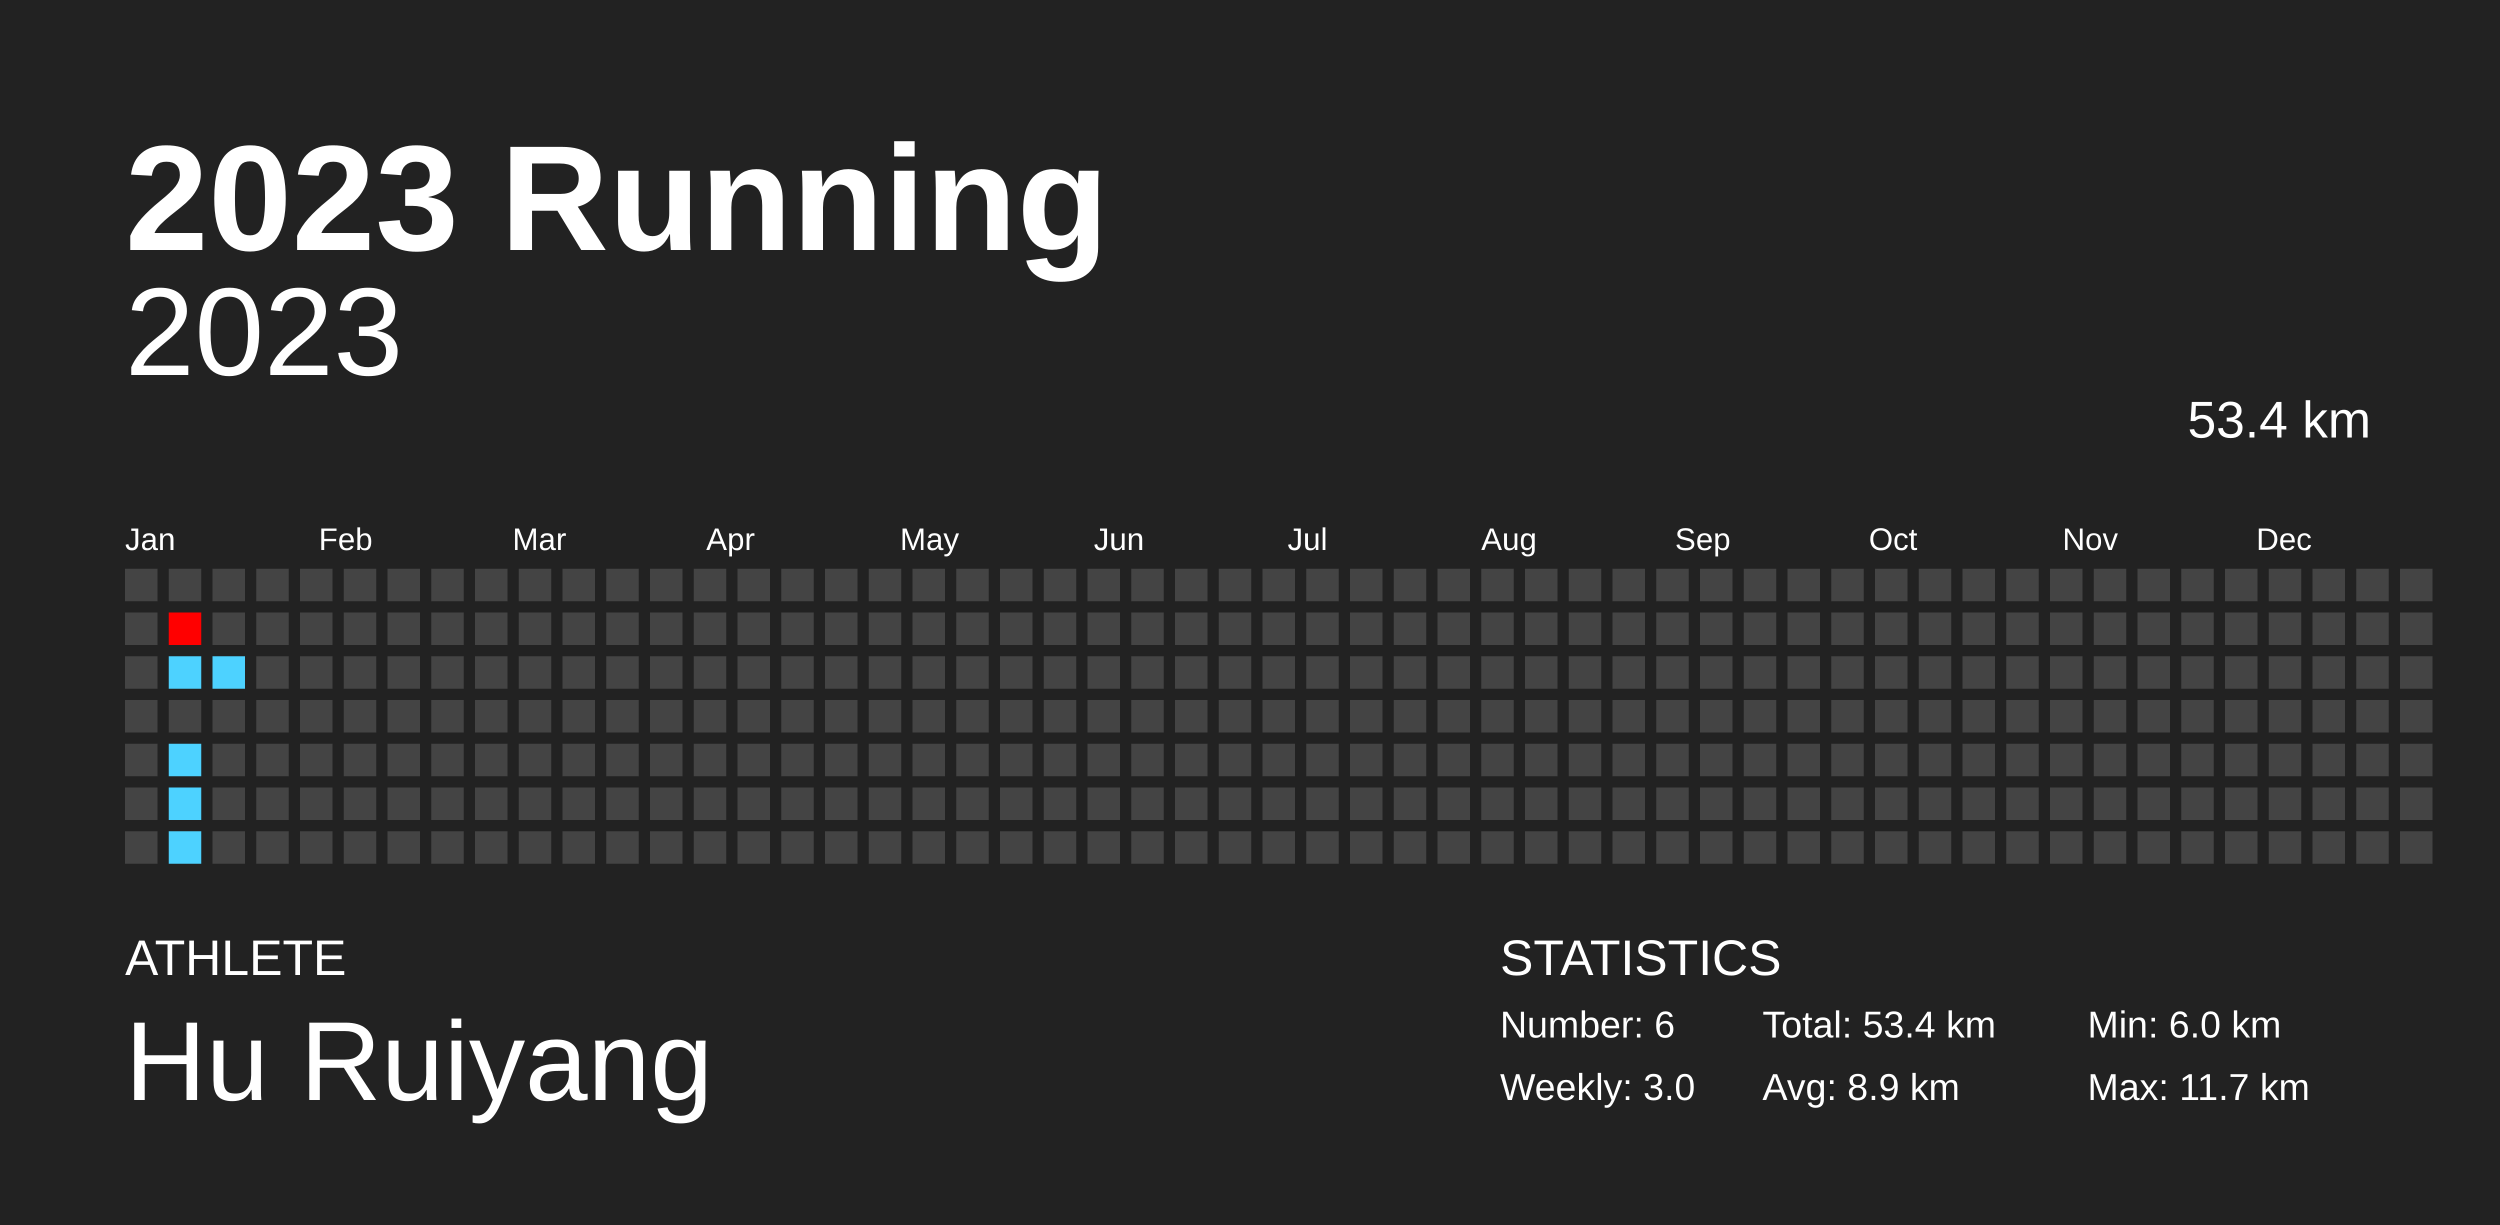
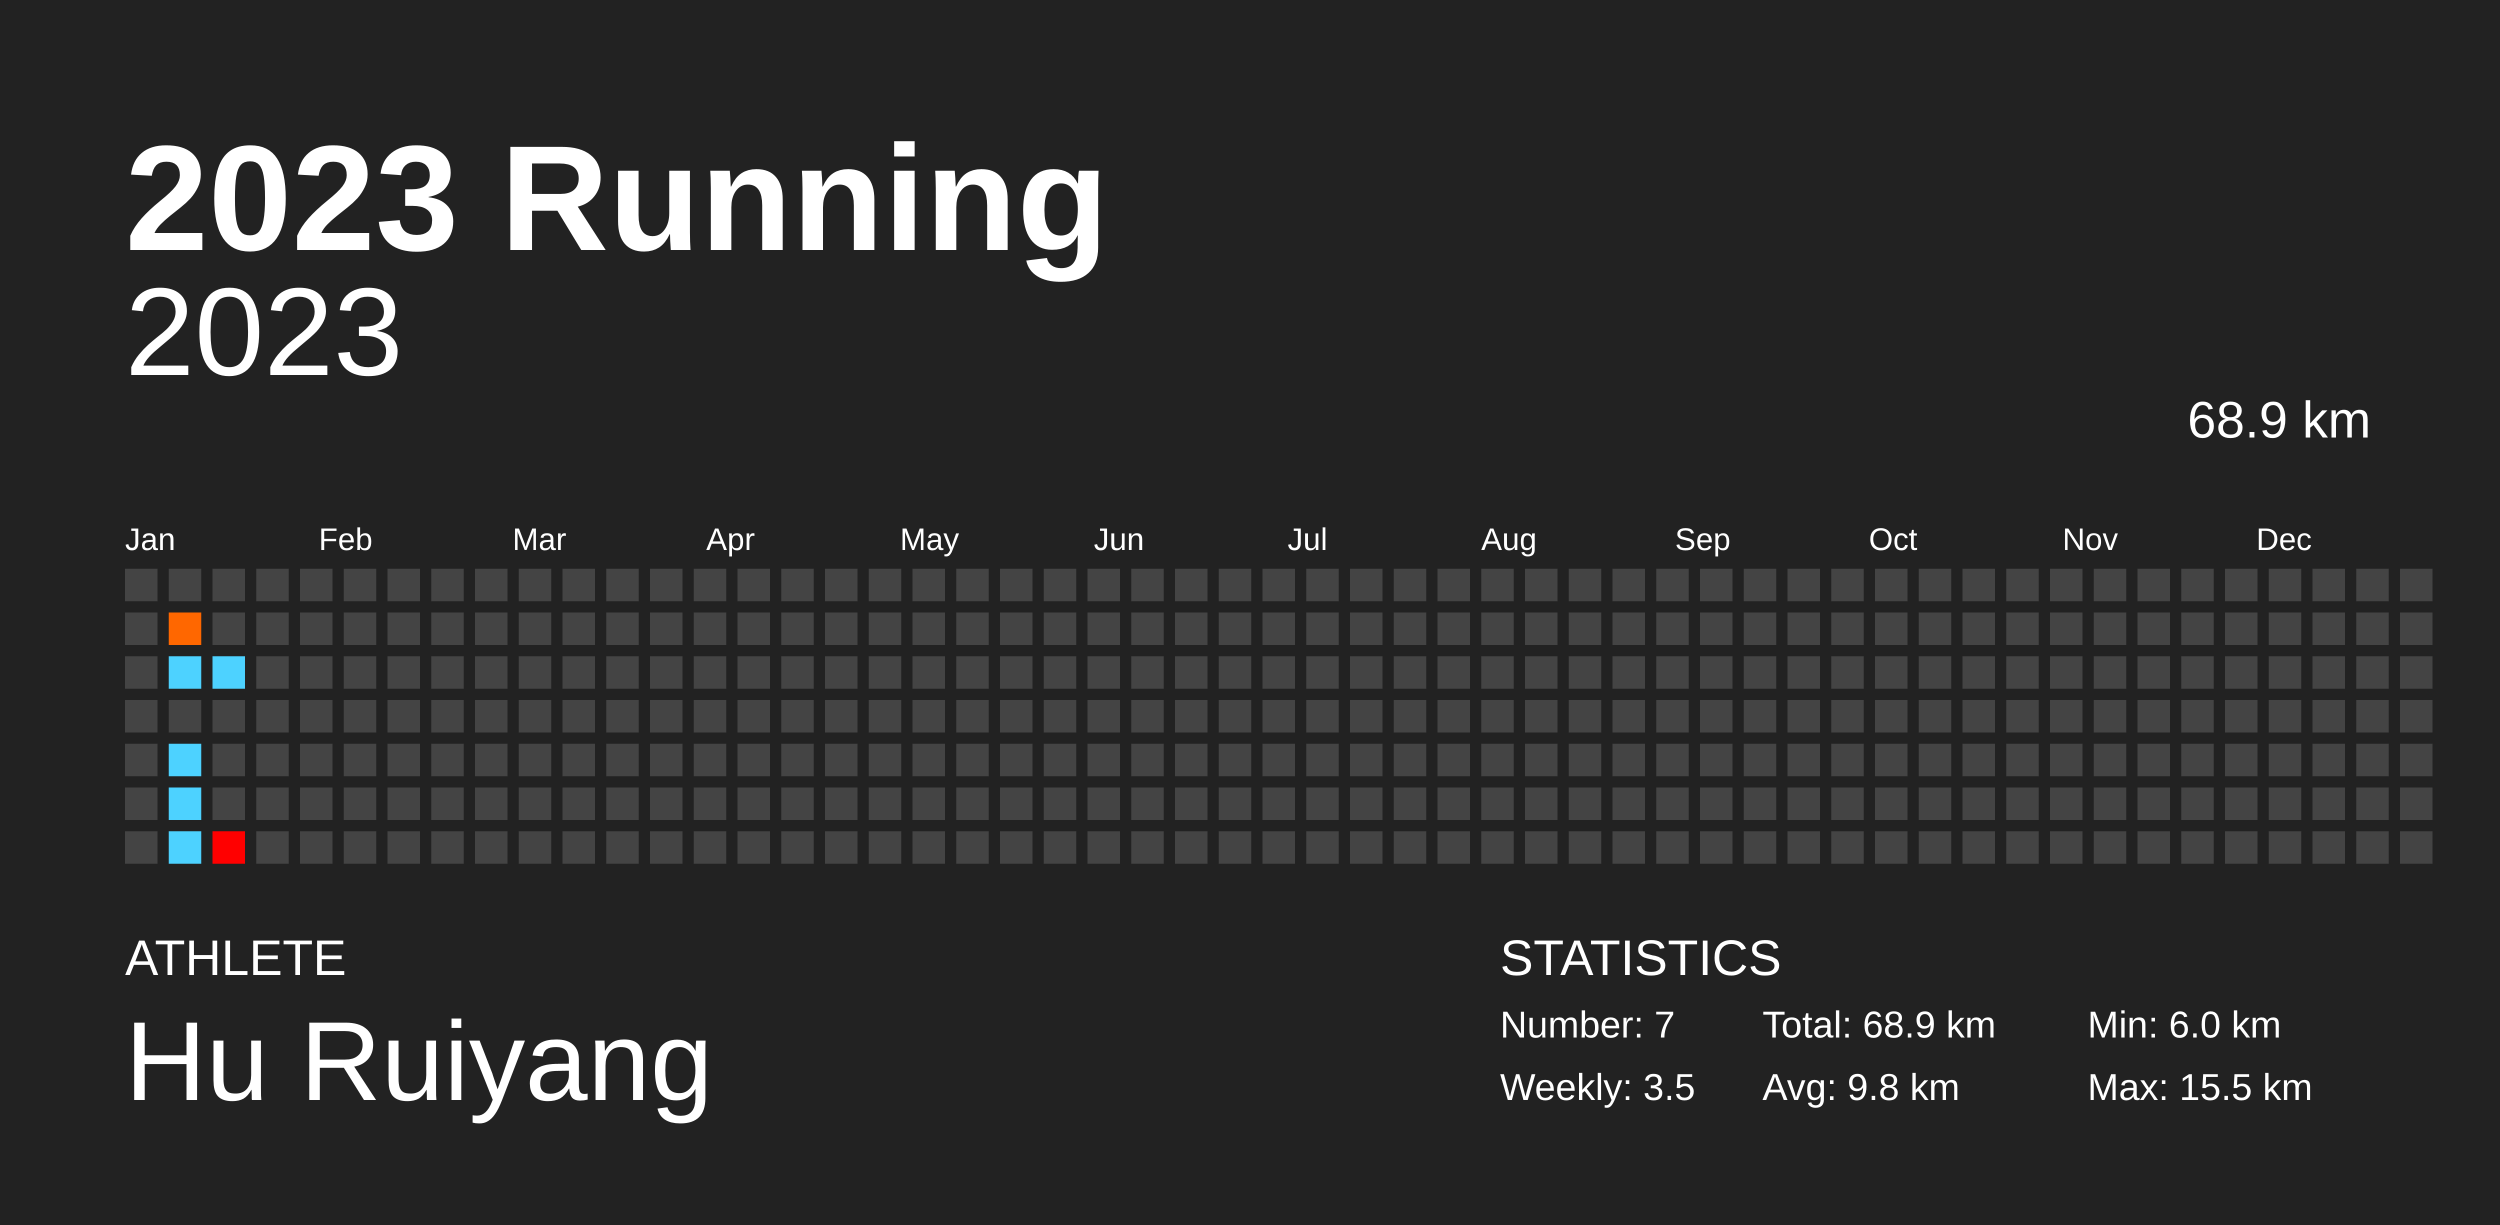
<svg xmlns="http://www.w3.org/2000/svg" baseProfile="full" height="98mm" version="1.1" viewBox="0,0,200,98" width="200mm">
  <defs />
  <rect fill="#222222" height="98" width="200" x="0" y="0" />
  <text fill="#FFFFFF" style="font-size:12px; font-family:Arial; font-weight:bold;" x="10" y="20">2023 Running</text>
  <text fill="#FFFFFF" style="font-size:4px; font-family:Arial" x="10" y="78">ATHLETE</text>
  <text fill="#FFFFFF" style="font-size:9px; font-family:Arial" x="10" y="88">Hu Ruiyang</text>
  <text fill="#FFFFFF" style="font-size:4px; font-family:Arial" x="120" y="78">STATISTICS</text>
-   <text fill="#FFFFFF" style="font-size:3px; font-family:Arial" x="120" y="83">Number: 6</text>
-   <text fill="#FFFFFF" style="font-size:3px; font-family:Arial" x="120" y="88">Weekly: 3.0</text>
-   <text fill="#FFFFFF" style="font-size:3px; font-family:Arial" x="141" y="83">Total: 53.4 km</text>
-   <text fill="#FFFFFF" style="font-size:3px; font-family:Arial" x="141" y="88">Avg: 8.9 km</text>
+   <text fill="#FFFFFF" style="font-size:3px; font-family:Arial" x="120" y="83">Number: 7</text>
+   <text fill="#FFFFFF" style="font-size:3px; font-family:Arial" x="120" y="88">Weekly: 3.5</text>
+   <text fill="#FFFFFF" style="font-size:3px; font-family:Arial" x="141" y="83">Total: 68.9 km</text>
+   <text fill="#FFFFFF" style="font-size:3px; font-family:Arial" x="141" y="88">Avg: 9.8 km</text>
  <text fill="#FFFFFF" style="font-size:3px; font-family:Arial" x="167" y="83">Min: 6.0 km</text>
-   <text fill="#FFFFFF" style="font-size:3px; font-family:Arial" x="167" y="88">Max: 11.7 km</text>
+   <text fill="#FFFFFF" style="font-size:3px; font-family:Arial" x="167" y="88">Max: 15.5 km</text>
  <text alignment-baseline="hanging" fill="#FFFFFF" style="font-size:10.0px; font-family:Arial;" x="10" y="30">2023</text>
-   <text alignment-baseline="hanging" fill="#FFFFFF" style="font-size:4.125px; font-family:Arial;" x="175" y="35">53.4 km</text>
+   <text alignment-baseline="hanging" fill="#FFFFFF" style="font-size:4.125px; font-family:Arial;" x="175" y="35">68.9 km</text>
  <text fill="#FFFFFF" style="font-size:2.5px; font-family:Arial" x="10.0" y="44">Jan</text>
  <text fill="#FFFFFF" style="font-size:2.5px; font-family:Arial" x="25.5" y="44">Feb</text>
  <text fill="#FFFFFF" style="font-size:2.5px; font-family:Arial" x="41.0" y="44">Mar</text>
  <text fill="#FFFFFF" style="font-size:2.5px; font-family:Arial" x="56.5" y="44">Apr</text>
  <text fill="#FFFFFF" style="font-size:2.5px; font-family:Arial" x="72.0" y="44">May</text>
  <text fill="#FFFFFF" style="font-size:2.5px; font-family:Arial" x="87.5" y="44">Jun</text>
  <text fill="#FFFFFF" style="font-size:2.5px; font-family:Arial" x="103.0" y="44">Jul</text>
  <text fill="#FFFFFF" style="font-size:2.5px; font-family:Arial" x="118.5" y="44">Aug</text>
  <text fill="#FFFFFF" style="font-size:2.5px; font-family:Arial" x="134.0" y="44">Sep</text>
  <text fill="#FFFFFF" style="font-size:2.5px; font-family:Arial" x="149.5" y="44">Oct</text>
  <text fill="#FFFFFF" style="font-size:2.5px; font-family:Arial" x="165.0" y="44">Nov</text>
  <text fill="#FFFFFF" style="font-size:2.5px; font-family:Arial" x="180.5" y="44">Dec</text>
  <rect fill="#444444" height="2.6" width="2.6" x="10.0" y="45.5" />
  <rect fill="#444444" height="2.6" width="2.6" x="10.0" y="49.0" />
  <rect fill="#444444" height="2.6" width="2.6" x="10.0" y="52.5" />
  <rect fill="#444444" height="2.6" width="2.6" x="10.0" y="56.0" />
  <rect fill="#444444" height="2.6" width="2.6" x="10.0" y="59.5" />
  <rect fill="#444444" height="2.6" width="2.6" x="10.0" y="63.0" />
  <rect fill="#444444" height="2.6" width="2.6" x="10.0" y="66.5" />
  <rect fill="#444444" height="2.6" width="2.6" x="13.5" y="45.5" />
-   <rect fill="#ff0000" height="2.6" width="2.6" x="13.5" y="49.0" />
+   <rect fill="#ff6700" height="2.6" width="2.6" x="13.5" y="49.0" />
  <rect fill="#4dd2ff" height="2.6" width="2.6" x="13.5" y="52.5" />
  <rect fill="#444444" height="2.6" width="2.6" x="13.5" y="56.0" />
  <rect fill="#4dd2ff" height="2.6" width="2.6" x="13.5" y="59.5" />
  <rect fill="#4dd2ff" height="2.6" width="2.6" x="13.5" y="63.0" />
  <rect fill="#4dd2ff" height="2.6" width="2.6" x="13.5" y="66.5" />
  <rect fill="#444444" height="2.6" width="2.6" x="17.0" y="45.5" />
  <rect fill="#444444" height="2.6" width="2.6" x="17.0" y="49.0" />
  <rect fill="#4dd2ff" height="2.6" width="2.6" x="17.0" y="52.5" />
  <rect fill="#444444" height="2.6" width="2.6" x="17.0" y="56.0" />
  <rect fill="#444444" height="2.6" width="2.6" x="17.0" y="59.5" />
  <rect fill="#444444" height="2.6" width="2.6" x="17.0" y="63.0" />
-   <rect fill="#444444" height="2.6" width="2.6" x="17.0" y="66.5" />
+   <rect fill="#ff0000" height="2.6" width="2.6" x="17.0" y="66.5" />
  <rect fill="#444444" height="2.6" width="2.6" x="20.5" y="45.5" />
  <rect fill="#444444" height="2.6" width="2.6" x="20.5" y="49.0" />
  <rect fill="#444444" height="2.6" width="2.6" x="20.5" y="52.5" />
  <rect fill="#444444" height="2.6" width="2.6" x="20.5" y="56.0" />
  <rect fill="#444444" height="2.6" width="2.6" x="20.5" y="59.5" />
  <rect fill="#444444" height="2.6" width="2.6" x="20.5" y="63.0" />
  <rect fill="#444444" height="2.6" width="2.6" x="20.5" y="66.5" />
  <rect fill="#444444" height="2.6" width="2.6" x="24.0" y="45.5" />
  <rect fill="#444444" height="2.6" width="2.6" x="24.0" y="49.0" />
  <rect fill="#444444" height="2.6" width="2.6" x="24.0" y="52.5" />
  <rect fill="#444444" height="2.6" width="2.6" x="24.0" y="56.0" />
  <rect fill="#444444" height="2.6" width="2.6" x="24.0" y="59.5" />
  <rect fill="#444444" height="2.6" width="2.6" x="24.0" y="63.0" />
  <rect fill="#444444" height="2.6" width="2.6" x="24.0" y="66.5" />
  <rect fill="#444444" height="2.6" width="2.6" x="27.5" y="45.5" />
  <rect fill="#444444" height="2.6" width="2.6" x="27.5" y="49.0" />
  <rect fill="#444444" height="2.6" width="2.6" x="27.5" y="52.5" />
  <rect fill="#444444" height="2.6" width="2.6" x="27.5" y="56.0" />
  <rect fill="#444444" height="2.6" width="2.6" x="27.5" y="59.5" />
  <rect fill="#444444" height="2.6" width="2.6" x="27.5" y="63.0" />
  <rect fill="#444444" height="2.6" width="2.6" x="27.5" y="66.5" />
  <rect fill="#444444" height="2.6" width="2.6" x="31.0" y="45.5" />
  <rect fill="#444444" height="2.6" width="2.6" x="31.0" y="49.0" />
  <rect fill="#444444" height="2.6" width="2.6" x="31.0" y="52.5" />
  <rect fill="#444444" height="2.6" width="2.6" x="31.0" y="56.0" />
  <rect fill="#444444" height="2.6" width="2.6" x="31.0" y="59.5" />
  <rect fill="#444444" height="2.6" width="2.6" x="31.0" y="63.0" />
  <rect fill="#444444" height="2.6" width="2.6" x="31.0" y="66.5" />
  <rect fill="#444444" height="2.6" width="2.6" x="34.5" y="45.5" />
  <rect fill="#444444" height="2.6" width="2.6" x="34.5" y="49.0" />
  <rect fill="#444444" height="2.6" width="2.6" x="34.5" y="52.5" />
  <rect fill="#444444" height="2.6" width="2.6" x="34.5" y="56.0" />
  <rect fill="#444444" height="2.6" width="2.6" x="34.5" y="59.5" />
  <rect fill="#444444" height="2.6" width="2.6" x="34.5" y="63.0" />
  <rect fill="#444444" height="2.6" width="2.6" x="34.5" y="66.5" />
  <rect fill="#444444" height="2.6" width="2.6" x="38.0" y="45.5" />
  <rect fill="#444444" height="2.6" width="2.6" x="38.0" y="49.0" />
  <rect fill="#444444" height="2.6" width="2.6" x="38.0" y="52.5" />
  <rect fill="#444444" height="2.6" width="2.6" x="38.0" y="56.0" />
  <rect fill="#444444" height="2.6" width="2.6" x="38.0" y="59.5" />
  <rect fill="#444444" height="2.6" width="2.6" x="38.0" y="63.0" />
  <rect fill="#444444" height="2.6" width="2.6" x="38.0" y="66.5" />
  <rect fill="#444444" height="2.6" width="2.6" x="41.5" y="45.5" />
  <rect fill="#444444" height="2.6" width="2.6" x="41.5" y="49.0" />
  <rect fill="#444444" height="2.6" width="2.6" x="41.5" y="52.5" />
  <rect fill="#444444" height="2.6" width="2.6" x="41.5" y="56.0" />
  <rect fill="#444444" height="2.6" width="2.6" x="41.5" y="59.5" />
  <rect fill="#444444" height="2.6" width="2.6" x="41.5" y="63.0" />
  <rect fill="#444444" height="2.6" width="2.6" x="41.5" y="66.5" />
  <rect fill="#444444" height="2.6" width="2.6" x="45.0" y="45.5" />
  <rect fill="#444444" height="2.6" width="2.6" x="45.0" y="49.0" />
  <rect fill="#444444" height="2.6" width="2.6" x="45.0" y="52.5" />
  <rect fill="#444444" height="2.6" width="2.6" x="45.0" y="56.0" />
  <rect fill="#444444" height="2.6" width="2.6" x="45.0" y="59.5" />
  <rect fill="#444444" height="2.6" width="2.6" x="45.0" y="63.0" />
  <rect fill="#444444" height="2.6" width="2.6" x="45.0" y="66.5" />
  <rect fill="#444444" height="2.6" width="2.6" x="48.5" y="45.5" />
  <rect fill="#444444" height="2.6" width="2.6" x="48.5" y="49.0" />
  <rect fill="#444444" height="2.6" width="2.6" x="48.5" y="52.5" />
  <rect fill="#444444" height="2.6" width="2.6" x="48.5" y="56.0" />
  <rect fill="#444444" height="2.6" width="2.6" x="48.5" y="59.5" />
  <rect fill="#444444" height="2.6" width="2.6" x="48.5" y="63.0" />
  <rect fill="#444444" height="2.6" width="2.6" x="48.5" y="66.5" />
  <rect fill="#444444" height="2.6" width="2.6" x="52.0" y="45.5" />
  <rect fill="#444444" height="2.6" width="2.6" x="52.0" y="49.0" />
  <rect fill="#444444" height="2.6" width="2.6" x="52.0" y="52.5" />
  <rect fill="#444444" height="2.6" width="2.6" x="52.0" y="56.0" />
  <rect fill="#444444" height="2.6" width="2.6" x="52.0" y="59.5" />
  <rect fill="#444444" height="2.6" width="2.6" x="52.0" y="63.0" />
  <rect fill="#444444" height="2.6" width="2.6" x="52.0" y="66.5" />
  <rect fill="#444444" height="2.6" width="2.6" x="55.5" y="45.5" />
  <rect fill="#444444" height="2.6" width="2.6" x="55.5" y="49.0" />
  <rect fill="#444444" height="2.6" width="2.6" x="55.5" y="52.5" />
  <rect fill="#444444" height="2.6" width="2.6" x="55.5" y="56.0" />
  <rect fill="#444444" height="2.6" width="2.6" x="55.5" y="59.5" />
  <rect fill="#444444" height="2.6" width="2.6" x="55.5" y="63.0" />
  <rect fill="#444444" height="2.6" width="2.6" x="55.5" y="66.5" />
  <rect fill="#444444" height="2.6" width="2.6" x="59.0" y="45.5" />
  <rect fill="#444444" height="2.6" width="2.6" x="59.0" y="49.0" />
  <rect fill="#444444" height="2.6" width="2.6" x="59.0" y="52.5" />
  <rect fill="#444444" height="2.6" width="2.6" x="59.0" y="56.0" />
  <rect fill="#444444" height="2.6" width="2.6" x="59.0" y="59.5" />
  <rect fill="#444444" height="2.6" width="2.6" x="59.0" y="63.0" />
  <rect fill="#444444" height="2.6" width="2.6" x="59.0" y="66.5" />
  <rect fill="#444444" height="2.6" width="2.6" x="62.5" y="45.5" />
  <rect fill="#444444" height="2.6" width="2.6" x="62.5" y="49.0" />
  <rect fill="#444444" height="2.6" width="2.6" x="62.5" y="52.5" />
  <rect fill="#444444" height="2.6" width="2.6" x="62.5" y="56.0" />
  <rect fill="#444444" height="2.6" width="2.6" x="62.5" y="59.5" />
  <rect fill="#444444" height="2.6" width="2.6" x="62.5" y="63.0" />
  <rect fill="#444444" height="2.6" width="2.6" x="62.5" y="66.5" />
  <rect fill="#444444" height="2.6" width="2.6" x="66.0" y="45.5" />
  <rect fill="#444444" height="2.6" width="2.6" x="66.0" y="49.0" />
  <rect fill="#444444" height="2.6" width="2.6" x="66.0" y="52.5" />
  <rect fill="#444444" height="2.6" width="2.6" x="66.0" y="56.0" />
  <rect fill="#444444" height="2.6" width="2.6" x="66.0" y="59.5" />
  <rect fill="#444444" height="2.6" width="2.6" x="66.0" y="63.0" />
  <rect fill="#444444" height="2.6" width="2.6" x="66.0" y="66.5" />
  <rect fill="#444444" height="2.6" width="2.6" x="69.5" y="45.5" />
  <rect fill="#444444" height="2.6" width="2.6" x="69.5" y="49.0" />
  <rect fill="#444444" height="2.6" width="2.6" x="69.5" y="52.5" />
  <rect fill="#444444" height="2.6" width="2.6" x="69.5" y="56.0" />
  <rect fill="#444444" height="2.6" width="2.6" x="69.5" y="59.5" />
  <rect fill="#444444" height="2.6" width="2.6" x="69.5" y="63.0" />
  <rect fill="#444444" height="2.6" width="2.6" x="69.5" y="66.5" />
  <rect fill="#444444" height="2.6" width="2.6" x="73.0" y="45.5" />
  <rect fill="#444444" height="2.6" width="2.6" x="73.0" y="49.0" />
  <rect fill="#444444" height="2.6" width="2.6" x="73.0" y="52.5" />
  <rect fill="#444444" height="2.6" width="2.6" x="73.0" y="56.0" />
  <rect fill="#444444" height="2.6" width="2.6" x="73.0" y="59.5" />
  <rect fill="#444444" height="2.6" width="2.6" x="73.0" y="63.0" />
  <rect fill="#444444" height="2.6" width="2.6" x="73.0" y="66.5" />
  <rect fill="#444444" height="2.6" width="2.6" x="76.5" y="45.5" />
  <rect fill="#444444" height="2.6" width="2.6" x="76.5" y="49.0" />
  <rect fill="#444444" height="2.6" width="2.6" x="76.5" y="52.5" />
  <rect fill="#444444" height="2.6" width="2.6" x="76.5" y="56.0" />
  <rect fill="#444444" height="2.6" width="2.6" x="76.5" y="59.5" />
  <rect fill="#444444" height="2.6" width="2.6" x="76.5" y="63.0" />
  <rect fill="#444444" height="2.6" width="2.6" x="76.5" y="66.5" />
  <rect fill="#444444" height="2.6" width="2.6" x="80.0" y="45.5" />
  <rect fill="#444444" height="2.6" width="2.6" x="80.0" y="49.0" />
  <rect fill="#444444" height="2.6" width="2.6" x="80.0" y="52.5" />
  <rect fill="#444444" height="2.6" width="2.6" x="80.0" y="56.0" />
  <rect fill="#444444" height="2.6" width="2.6" x="80.0" y="59.5" />
  <rect fill="#444444" height="2.6" width="2.6" x="80.0" y="63.0" />
  <rect fill="#444444" height="2.6" width="2.6" x="80.0" y="66.5" />
  <rect fill="#444444" height="2.6" width="2.6" x="83.5" y="45.5" />
  <rect fill="#444444" height="2.6" width="2.6" x="83.5" y="49.0" />
  <rect fill="#444444" height="2.6" width="2.6" x="83.5" y="52.5" />
  <rect fill="#444444" height="2.6" width="2.6" x="83.5" y="56.0" />
  <rect fill="#444444" height="2.6" width="2.6" x="83.5" y="59.5" />
  <rect fill="#444444" height="2.6" width="2.6" x="83.5" y="63.0" />
  <rect fill="#444444" height="2.6" width="2.6" x="83.5" y="66.5" />
  <rect fill="#444444" height="2.6" width="2.6" x="87.0" y="45.5" />
  <rect fill="#444444" height="2.6" width="2.6" x="87.0" y="49.0" />
  <rect fill="#444444" height="2.6" width="2.6" x="87.0" y="52.5" />
  <rect fill="#444444" height="2.6" width="2.6" x="87.0" y="56.0" />
  <rect fill="#444444" height="2.6" width="2.6" x="87.0" y="59.5" />
  <rect fill="#444444" height="2.6" width="2.6" x="87.0" y="63.0" />
  <rect fill="#444444" height="2.6" width="2.6" x="87.0" y="66.5" />
  <rect fill="#444444" height="2.6" width="2.6" x="90.5" y="45.5" />
  <rect fill="#444444" height="2.6" width="2.6" x="90.5" y="49.0" />
  <rect fill="#444444" height="2.6" width="2.6" x="90.5" y="52.5" />
  <rect fill="#444444" height="2.6" width="2.6" x="90.5" y="56.0" />
  <rect fill="#444444" height="2.6" width="2.6" x="90.5" y="59.5" />
  <rect fill="#444444" height="2.6" width="2.6" x="90.5" y="63.0" />
  <rect fill="#444444" height="2.6" width="2.6" x="90.5" y="66.5" />
  <rect fill="#444444" height="2.6" width="2.6" x="94.0" y="45.5" />
  <rect fill="#444444" height="2.6" width="2.6" x="94.0" y="49.0" />
  <rect fill="#444444" height="2.6" width="2.6" x="94.0" y="52.5" />
  <rect fill="#444444" height="2.6" width="2.6" x="94.0" y="56.0" />
  <rect fill="#444444" height="2.6" width="2.6" x="94.0" y="59.5" />
  <rect fill="#444444" height="2.6" width="2.6" x="94.0" y="63.0" />
  <rect fill="#444444" height="2.6" width="2.6" x="94.0" y="66.5" />
  <rect fill="#444444" height="2.6" width="2.6" x="97.5" y="45.5" />
  <rect fill="#444444" height="2.6" width="2.6" x="97.5" y="49.0" />
  <rect fill="#444444" height="2.6" width="2.6" x="97.5" y="52.5" />
  <rect fill="#444444" height="2.6" width="2.6" x="97.5" y="56.0" />
  <rect fill="#444444" height="2.6" width="2.6" x="97.5" y="59.5" />
  <rect fill="#444444" height="2.6" width="2.6" x="97.5" y="63.0" />
  <rect fill="#444444" height="2.6" width="2.6" x="97.5" y="66.5" />
  <rect fill="#444444" height="2.6" width="2.6" x="101.0" y="45.5" />
  <rect fill="#444444" height="2.6" width="2.6" x="101.0" y="49.0" />
  <rect fill="#444444" height="2.6" width="2.6" x="101.0" y="52.5" />
  <rect fill="#444444" height="2.6" width="2.6" x="101.0" y="56.0" />
  <rect fill="#444444" height="2.6" width="2.6" x="101.0" y="59.5" />
  <rect fill="#444444" height="2.6" width="2.6" x="101.0" y="63.0" />
  <rect fill="#444444" height="2.6" width="2.6" x="101.0" y="66.5" />
  <rect fill="#444444" height="2.6" width="2.6" x="104.5" y="45.5" />
  <rect fill="#444444" height="2.6" width="2.6" x="104.5" y="49.0" />
  <rect fill="#444444" height="2.6" width="2.6" x="104.5" y="52.5" />
  <rect fill="#444444" height="2.6" width="2.6" x="104.5" y="56.0" />
  <rect fill="#444444" height="2.6" width="2.6" x="104.5" y="59.5" />
  <rect fill="#444444" height="2.6" width="2.6" x="104.5" y="63.0" />
  <rect fill="#444444" height="2.6" width="2.6" x="104.5" y="66.5" />
  <rect fill="#444444" height="2.6" width="2.6" x="108.0" y="45.5" />
  <rect fill="#444444" height="2.6" width="2.6" x="108.0" y="49.0" />
  <rect fill="#444444" height="2.6" width="2.6" x="108.0" y="52.5" />
  <rect fill="#444444" height="2.6" width="2.6" x="108.0" y="56.0" />
  <rect fill="#444444" height="2.6" width="2.6" x="108.0" y="59.5" />
  <rect fill="#444444" height="2.6" width="2.6" x="108.0" y="63.0" />
  <rect fill="#444444" height="2.6" width="2.6" x="108.0" y="66.5" />
  <rect fill="#444444" height="2.6" width="2.6" x="111.5" y="45.5" />
  <rect fill="#444444" height="2.6" width="2.6" x="111.5" y="49.0" />
  <rect fill="#444444" height="2.6" width="2.6" x="111.5" y="52.5" />
  <rect fill="#444444" height="2.6" width="2.6" x="111.5" y="56.0" />
  <rect fill="#444444" height="2.6" width="2.6" x="111.5" y="59.5" />
  <rect fill="#444444" height="2.6" width="2.6" x="111.5" y="63.0" />
  <rect fill="#444444" height="2.6" width="2.6" x="111.5" y="66.5" />
  <rect fill="#444444" height="2.6" width="2.6" x="115.0" y="45.5" />
  <rect fill="#444444" height="2.6" width="2.6" x="115.0" y="49.0" />
  <rect fill="#444444" height="2.6" width="2.6" x="115.0" y="52.5" />
  <rect fill="#444444" height="2.6" width="2.6" x="115.0" y="56.0" />
  <rect fill="#444444" height="2.6" width="2.6" x="115.0" y="59.5" />
  <rect fill="#444444" height="2.6" width="2.6" x="115.0" y="63.0" />
  <rect fill="#444444" height="2.6" width="2.6" x="115.0" y="66.5" />
  <rect fill="#444444" height="2.6" width="2.6" x="118.5" y="45.5" />
  <rect fill="#444444" height="2.6" width="2.6" x="118.5" y="49.0" />
  <rect fill="#444444" height="2.6" width="2.6" x="118.5" y="52.5" />
  <rect fill="#444444" height="2.6" width="2.6" x="118.5" y="56.0" />
  <rect fill="#444444" height="2.6" width="2.6" x="118.5" y="59.5" />
  <rect fill="#444444" height="2.6" width="2.6" x="118.5" y="63.0" />
  <rect fill="#444444" height="2.6" width="2.6" x="118.5" y="66.5" />
  <rect fill="#444444" height="2.6" width="2.6" x="122.0" y="45.5" />
  <rect fill="#444444" height="2.6" width="2.6" x="122.0" y="49.0" />
  <rect fill="#444444" height="2.6" width="2.6" x="122.0" y="52.5" />
  <rect fill="#444444" height="2.6" width="2.6" x="122.0" y="56.0" />
  <rect fill="#444444" height="2.6" width="2.6" x="122.0" y="59.5" />
  <rect fill="#444444" height="2.6" width="2.6" x="122.0" y="63.0" />
  <rect fill="#444444" height="2.6" width="2.6" x="122.0" y="66.5" />
  <rect fill="#444444" height="2.6" width="2.6" x="125.5" y="45.5" />
  <rect fill="#444444" height="2.6" width="2.6" x="125.5" y="49.0" />
  <rect fill="#444444" height="2.6" width="2.6" x="125.5" y="52.5" />
  <rect fill="#444444" height="2.6" width="2.6" x="125.5" y="56.0" />
  <rect fill="#444444" height="2.6" width="2.6" x="125.5" y="59.5" />
  <rect fill="#444444" height="2.6" width="2.6" x="125.5" y="63.0" />
  <rect fill="#444444" height="2.6" width="2.6" x="125.5" y="66.5" />
  <rect fill="#444444" height="2.6" width="2.6" x="129.0" y="45.5" />
  <rect fill="#444444" height="2.6" width="2.6" x="129.0" y="49.0" />
  <rect fill="#444444" height="2.6" width="2.6" x="129.0" y="52.5" />
  <rect fill="#444444" height="2.6" width="2.6" x="129.0" y="56.0" />
  <rect fill="#444444" height="2.6" width="2.6" x="129.0" y="59.5" />
  <rect fill="#444444" height="2.6" width="2.6" x="129.0" y="63.0" />
  <rect fill="#444444" height="2.6" width="2.6" x="129.0" y="66.5" />
  <rect fill="#444444" height="2.6" width="2.6" x="132.5" y="45.5" />
  <rect fill="#444444" height="2.6" width="2.6" x="132.5" y="49.0" />
  <rect fill="#444444" height="2.6" width="2.6" x="132.5" y="52.5" />
  <rect fill="#444444" height="2.6" width="2.6" x="132.5" y="56.0" />
  <rect fill="#444444" height="2.6" width="2.6" x="132.5" y="59.5" />
  <rect fill="#444444" height="2.6" width="2.6" x="132.5" y="63.0" />
  <rect fill="#444444" height="2.6" width="2.6" x="132.5" y="66.5" />
  <rect fill="#444444" height="2.6" width="2.6" x="136.0" y="45.5" />
  <rect fill="#444444" height="2.6" width="2.6" x="136.0" y="49.0" />
  <rect fill="#444444" height="2.6" width="2.6" x="136.0" y="52.5" />
  <rect fill="#444444" height="2.6" width="2.6" x="136.0" y="56.0" />
  <rect fill="#444444" height="2.6" width="2.6" x="136.0" y="59.5" />
  <rect fill="#444444" height="2.6" width="2.6" x="136.0" y="63.0" />
  <rect fill="#444444" height="2.6" width="2.6" x="136.0" y="66.5" />
  <rect fill="#444444" height="2.6" width="2.6" x="139.5" y="45.5" />
  <rect fill="#444444" height="2.6" width="2.6" x="139.5" y="49.0" />
  <rect fill="#444444" height="2.6" width="2.6" x="139.5" y="52.5" />
  <rect fill="#444444" height="2.6" width="2.6" x="139.5" y="56.0" />
  <rect fill="#444444" height="2.6" width="2.6" x="139.5" y="59.5" />
  <rect fill="#444444" height="2.6" width="2.6" x="139.5" y="63.0" />
  <rect fill="#444444" height="2.6" width="2.6" x="139.5" y="66.5" />
  <rect fill="#444444" height="2.6" width="2.6" x="143.0" y="45.5" />
  <rect fill="#444444" height="2.6" width="2.6" x="143.0" y="49.0" />
  <rect fill="#444444" height="2.6" width="2.6" x="143.0" y="52.5" />
  <rect fill="#444444" height="2.6" width="2.6" x="143.0" y="56.0" />
  <rect fill="#444444" height="2.6" width="2.6" x="143.0" y="59.5" />
  <rect fill="#444444" height="2.6" width="2.6" x="143.0" y="63.0" />
  <rect fill="#444444" height="2.6" width="2.6" x="143.0" y="66.5" />
  <rect fill="#444444" height="2.6" width="2.6" x="146.5" y="45.5" />
  <rect fill="#444444" height="2.6" width="2.6" x="146.5" y="49.0" />
  <rect fill="#444444" height="2.6" width="2.6" x="146.5" y="52.5" />
  <rect fill="#444444" height="2.6" width="2.6" x="146.5" y="56.0" />
  <rect fill="#444444" height="2.6" width="2.6" x="146.5" y="59.5" />
  <rect fill="#444444" height="2.6" width="2.6" x="146.5" y="63.0" />
  <rect fill="#444444" height="2.6" width="2.6" x="146.5" y="66.5" />
  <rect fill="#444444" height="2.6" width="2.6" x="150.0" y="45.5" />
  <rect fill="#444444" height="2.6" width="2.6" x="150.0" y="49.0" />
  <rect fill="#444444" height="2.6" width="2.6" x="150.0" y="52.5" />
  <rect fill="#444444" height="2.6" width="2.6" x="150.0" y="56.0" />
  <rect fill="#444444" height="2.6" width="2.6" x="150.0" y="59.5" />
  <rect fill="#444444" height="2.6" width="2.6" x="150.0" y="63.0" />
  <rect fill="#444444" height="2.6" width="2.6" x="150.0" y="66.5" />
  <rect fill="#444444" height="2.6" width="2.6" x="153.5" y="45.5" />
  <rect fill="#444444" height="2.6" width="2.6" x="153.5" y="49.0" />
  <rect fill="#444444" height="2.6" width="2.6" x="153.5" y="52.5" />
  <rect fill="#444444" height="2.6" width="2.6" x="153.5" y="56.0" />
  <rect fill="#444444" height="2.6" width="2.6" x="153.5" y="59.5" />
  <rect fill="#444444" height="2.6" width="2.6" x="153.5" y="63.0" />
  <rect fill="#444444" height="2.6" width="2.6" x="153.5" y="66.5" />
  <rect fill="#444444" height="2.6" width="2.6" x="157.0" y="45.5" />
  <rect fill="#444444" height="2.6" width="2.6" x="157.0" y="49.0" />
  <rect fill="#444444" height="2.6" width="2.6" x="157.0" y="52.5" />
  <rect fill="#444444" height="2.6" width="2.6" x="157.0" y="56.0" />
  <rect fill="#444444" height="2.6" width="2.6" x="157.0" y="59.5" />
  <rect fill="#444444" height="2.6" width="2.6" x="157.0" y="63.0" />
  <rect fill="#444444" height="2.6" width="2.6" x="157.0" y="66.5" />
  <rect fill="#444444" height="2.6" width="2.6" x="160.5" y="45.5" />
  <rect fill="#444444" height="2.6" width="2.6" x="160.5" y="49.0" />
  <rect fill="#444444" height="2.6" width="2.6" x="160.5" y="52.5" />
  <rect fill="#444444" height="2.6" width="2.6" x="160.5" y="56.0" />
  <rect fill="#444444" height="2.6" width="2.6" x="160.5" y="59.5" />
  <rect fill="#444444" height="2.6" width="2.6" x="160.5" y="63.0" />
  <rect fill="#444444" height="2.6" width="2.6" x="160.5" y="66.5" />
  <rect fill="#444444" height="2.6" width="2.6" x="164.0" y="45.5" />
  <rect fill="#444444" height="2.6" width="2.6" x="164.0" y="49.0" />
  <rect fill="#444444" height="2.6" width="2.6" x="164.0" y="52.5" />
  <rect fill="#444444" height="2.6" width="2.6" x="164.0" y="56.0" />
  <rect fill="#444444" height="2.6" width="2.6" x="164.0" y="59.5" />
  <rect fill="#444444" height="2.6" width="2.6" x="164.0" y="63.0" />
  <rect fill="#444444" height="2.6" width="2.6" x="164.0" y="66.5" />
  <rect fill="#444444" height="2.6" width="2.6" x="167.5" y="45.5" />
  <rect fill="#444444" height="2.6" width="2.6" x="167.5" y="49.0" />
  <rect fill="#444444" height="2.6" width="2.6" x="167.5" y="52.5" />
  <rect fill="#444444" height="2.6" width="2.6" x="167.5" y="56.0" />
  <rect fill="#444444" height="2.6" width="2.6" x="167.5" y="59.5" />
  <rect fill="#444444" height="2.6" width="2.6" x="167.5" y="63.0" />
  <rect fill="#444444" height="2.6" width="2.6" x="167.5" y="66.5" />
  <rect fill="#444444" height="2.6" width="2.6" x="171.0" y="45.5" />
  <rect fill="#444444" height="2.6" width="2.6" x="171.0" y="49.0" />
  <rect fill="#444444" height="2.6" width="2.6" x="171.0" y="52.5" />
  <rect fill="#444444" height="2.6" width="2.6" x="171.0" y="56.0" />
  <rect fill="#444444" height="2.6" width="2.6" x="171.0" y="59.5" />
  <rect fill="#444444" height="2.6" width="2.6" x="171.0" y="63.0" />
  <rect fill="#444444" height="2.6" width="2.6" x="171.0" y="66.5" />
  <rect fill="#444444" height="2.6" width="2.6" x="174.5" y="45.5" />
  <rect fill="#444444" height="2.6" width="2.6" x="174.5" y="49.0" />
  <rect fill="#444444" height="2.6" width="2.6" x="174.5" y="52.5" />
  <rect fill="#444444" height="2.6" width="2.6" x="174.5" y="56.0" />
  <rect fill="#444444" height="2.6" width="2.6" x="174.5" y="59.5" />
  <rect fill="#444444" height="2.6" width="2.6" x="174.5" y="63.0" />
  <rect fill="#444444" height="2.6" width="2.6" x="174.5" y="66.5" />
  <rect fill="#444444" height="2.6" width="2.6" x="178.0" y="45.5" />
  <rect fill="#444444" height="2.6" width="2.6" x="178.0" y="49.0" />
  <rect fill="#444444" height="2.6" width="2.6" x="178.0" y="52.5" />
  <rect fill="#444444" height="2.6" width="2.6" x="178.0" y="56.0" />
  <rect fill="#444444" height="2.6" width="2.6" x="178.0" y="59.5" />
  <rect fill="#444444" height="2.6" width="2.6" x="178.0" y="63.0" />
  <rect fill="#444444" height="2.6" width="2.6" x="178.0" y="66.5" />
  <rect fill="#444444" height="2.6" width="2.6" x="181.5" y="45.5" />
  <rect fill="#444444" height="2.6" width="2.6" x="181.5" y="49.0" />
  <rect fill="#444444" height="2.6" width="2.6" x="181.5" y="52.5" />
  <rect fill="#444444" height="2.6" width="2.6" x="181.5" y="56.0" />
  <rect fill="#444444" height="2.6" width="2.6" x="181.5" y="59.5" />
  <rect fill="#444444" height="2.6" width="2.6" x="181.5" y="63.0" />
  <rect fill="#444444" height="2.6" width="2.6" x="181.5" y="66.5" />
  <rect fill="#444444" height="2.6" width="2.6" x="185.0" y="45.5" />
  <rect fill="#444444" height="2.6" width="2.6" x="185.0" y="49.0" />
  <rect fill="#444444" height="2.6" width="2.6" x="185.0" y="52.5" />
  <rect fill="#444444" height="2.6" width="2.6" x="185.0" y="56.0" />
  <rect fill="#444444" height="2.6" width="2.6" x="185.0" y="59.5" />
  <rect fill="#444444" height="2.6" width="2.6" x="185.0" y="63.0" />
  <rect fill="#444444" height="2.6" width="2.6" x="185.0" y="66.5" />
  <rect fill="#444444" height="2.6" width="2.6" x="188.5" y="45.5" />
  <rect fill="#444444" height="2.6" width="2.6" x="188.5" y="49.0" />
  <rect fill="#444444" height="2.6" width="2.6" x="188.5" y="52.5" />
  <rect fill="#444444" height="2.6" width="2.6" x="188.5" y="56.0" />
  <rect fill="#444444" height="2.6" width="2.6" x="188.5" y="59.5" />
  <rect fill="#444444" height="2.6" width="2.6" x="188.5" y="63.0" />
  <rect fill="#444444" height="2.6" width="2.6" x="188.5" y="66.5" />
  <rect fill="#444444" height="2.6" width="2.6" x="192.0" y="45.5" />
  <rect fill="#444444" height="2.6" width="2.6" x="192.0" y="49.0" />
  <rect fill="#444444" height="2.6" width="2.6" x="192.0" y="52.5" />
  <rect fill="#444444" height="2.6" width="2.6" x="192.0" y="56.0" />
  <rect fill="#444444" height="2.6" width="2.6" x="192.0" y="59.5" />
  <rect fill="#444444" height="2.6" width="2.6" x="192.0" y="63.0" />
  <rect fill="#444444" height="2.6" width="2.6" x="192.0" y="66.5" />
</svg>
